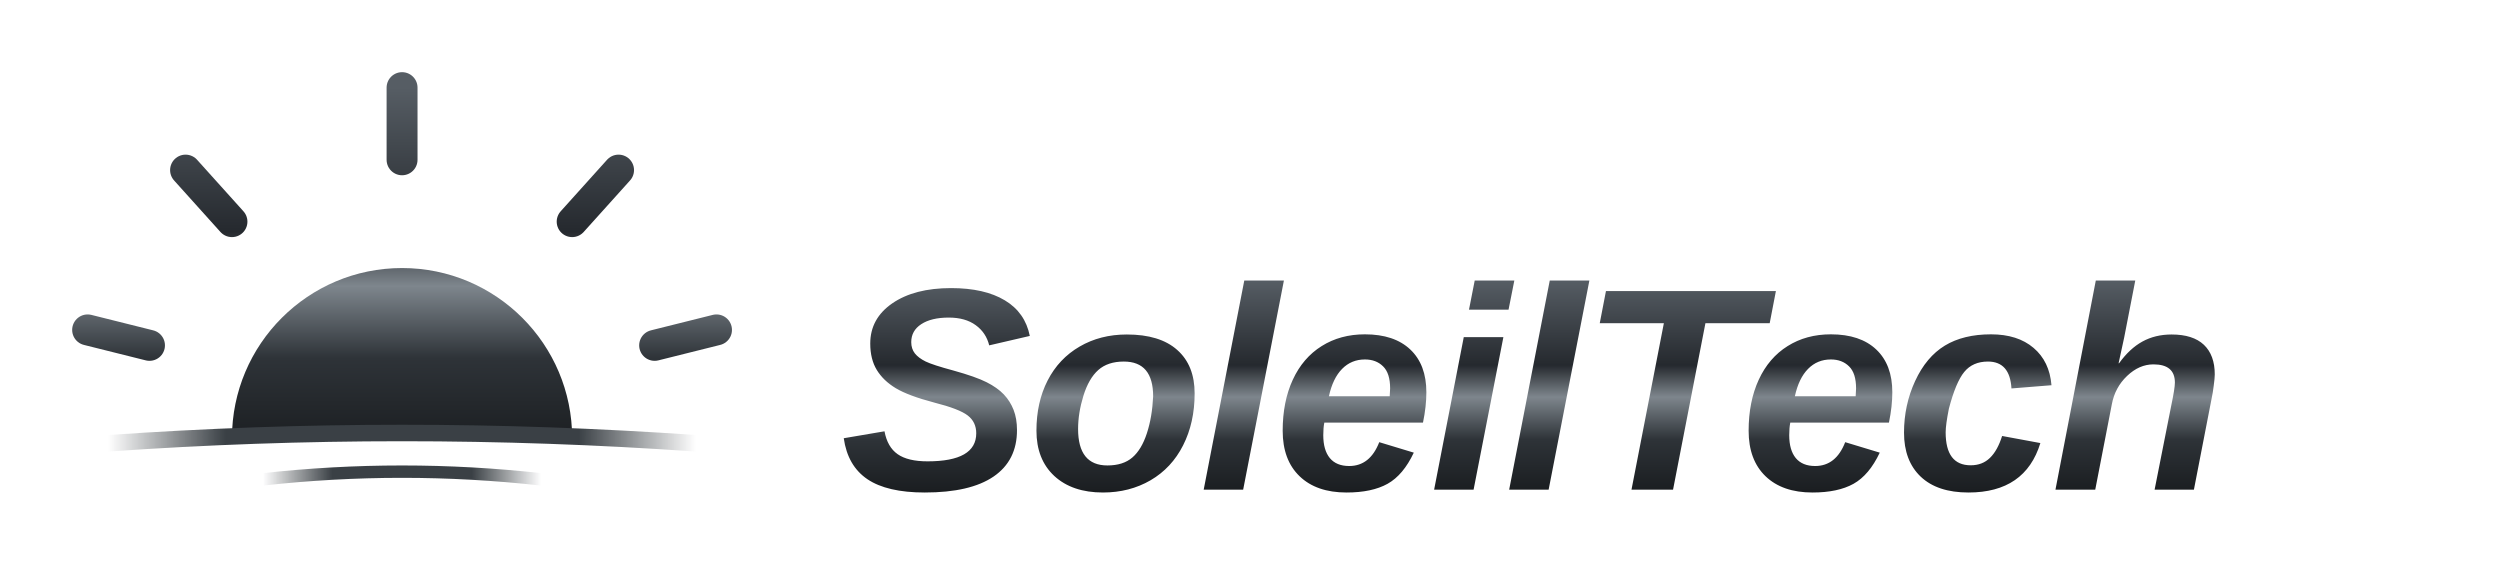
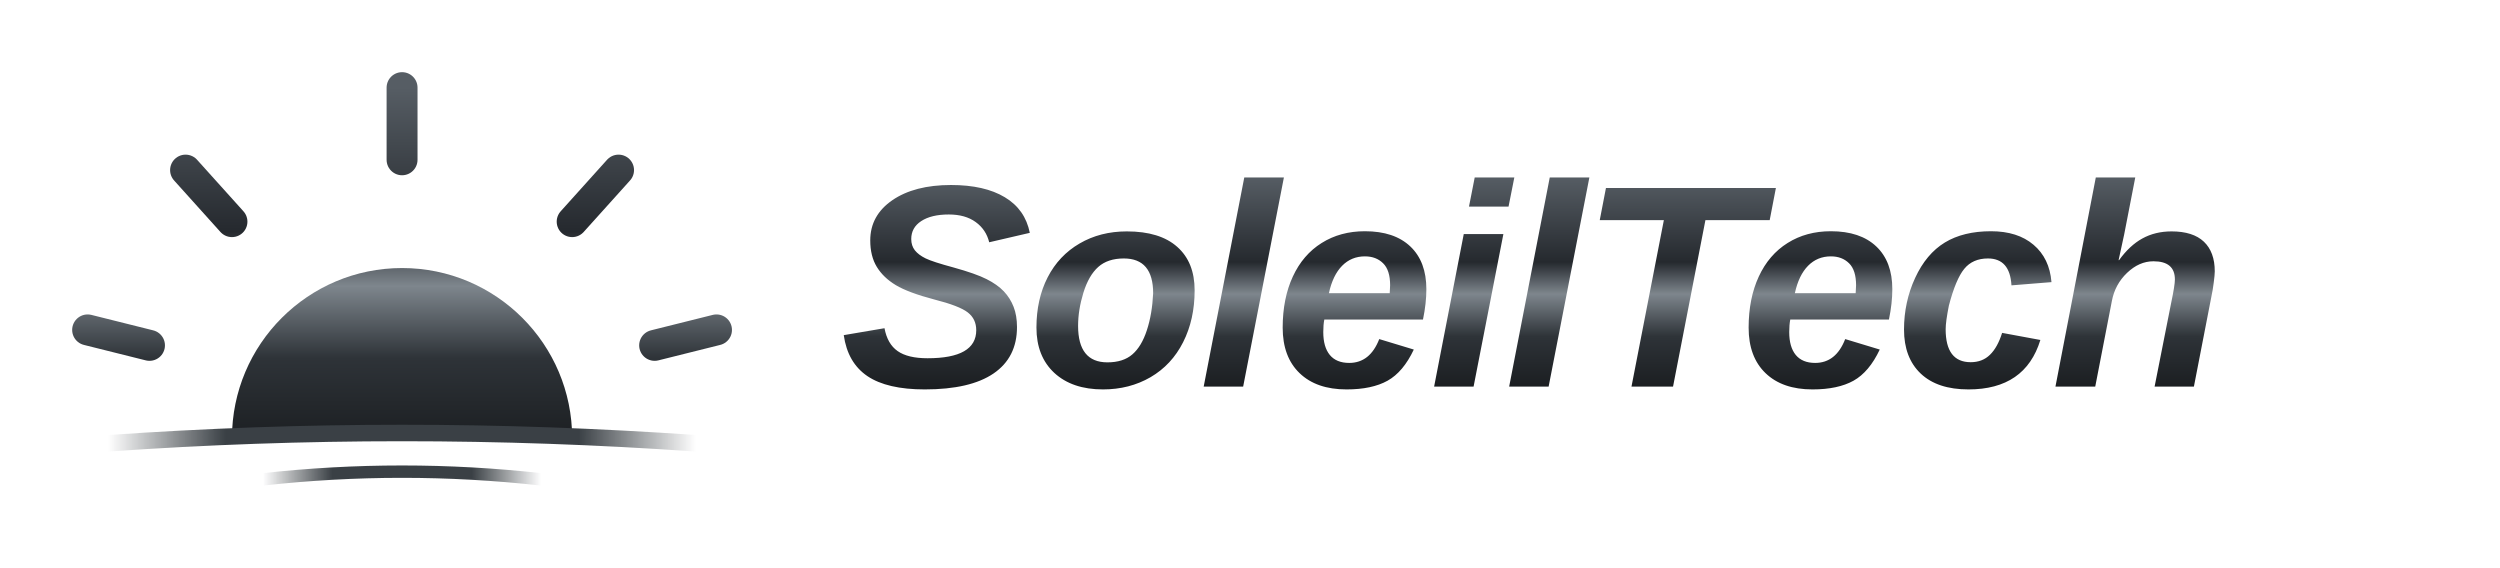
<svg xmlns="http://www.w3.org/2000/svg" viewBox="7 9 485 110" width="485" height="110">
  <defs>
    <linearGradient id="m" gradientUnits="userSpaceOnUse" x1="85" y1="26" x2="85" y2="96">
      <stop offset="0" stop-color="#565D64" />
      <stop offset="0.4" stop-color="#25292E" />
      <stop offset="0.55" stop-color="#7E868D" />
      <stop offset="0.75" stop-color="#2E3338" />
      <stop offset="1" stop-color="#1A1D20" />
    </linearGradient>
    <linearGradient id="mt" x1="0" y1="0" x2="0" y2="1">
      <stop offset="0" stop-color="#565D64" />
      <stop offset="0.4" stop-color="#25292E" />
      <stop offset="0.55" stop-color="#7E868D" />
      <stop offset="0.75" stop-color="#2E3338" />
      <stop offset="1" stop-color="#1A1D20" />
    </linearGradient>
    <linearGradient id="l1" gradientUnits="userSpaceOnUse" x1="28" y1="0" x2="142" y2="0">
      <stop offset="0" stop-color="#3A4045" stop-opacity="0" />
      <stop offset="0.2" stop-color="#3A4045" />
      <stop offset="0.8" stop-color="#3A4045" />
      <stop offset="1" stop-color="#3A4045" stop-opacity="0" />
    </linearGradient>
    <linearGradient id="l2" gradientUnits="userSpaceOnUse" x1="58" y1="0" x2="112" y2="0">
      <stop offset="0" stop-color="#3A4045" stop-opacity="0" />
      <stop offset="0.25" stop-color="#3A4045" />
      <stop offset="0.75" stop-color="#3A4045" />
      <stop offset="1" stop-color="#3A4045" stop-opacity="0" />
    </linearGradient>
  </defs>
  <g stroke="url(#m)" stroke-width="6" stroke-linecap="round">
    <line x1="85" y1="40" x2="85" y2="26" />
    <line x1="52" y1="52" x2="43" y2="42" />
    <line x1="118" y1="52" x2="127" y2="42" />
    <line x1="36" y1="76" x2="24" y2="73" />
    <line x1="134" y1="76" x2="146" y2="73" />
  </g>
  <path d="M52 94 A33 33 0 0 1 118 94 Z" fill="url(#m)" />
  <path d="M28 95 Q85 91 142 95" fill="none" stroke="url(#l1)" stroke-width="3.2" stroke-linecap="round" />
  <path d="M58 102 Q85 99 112 102" fill="none" stroke="url(#l2)" stroke-width="2.4" stroke-linecap="round" />
-   <text x="170" y="104" font-family="Arial Black,Arial,sans-serif" font-size="56" font-weight="900" font-style="italic" letter-spacing="-1" fill="url(#mt)">SoleilTech</text>
+   <text x="170" y="84" font-family="Arial Black,Arial,sans-serif" font-size="56" font-weight="900" font-style="italic" letter-spacing="-1" fill="url(#mt)">SoleilTech</text>
</svg>
